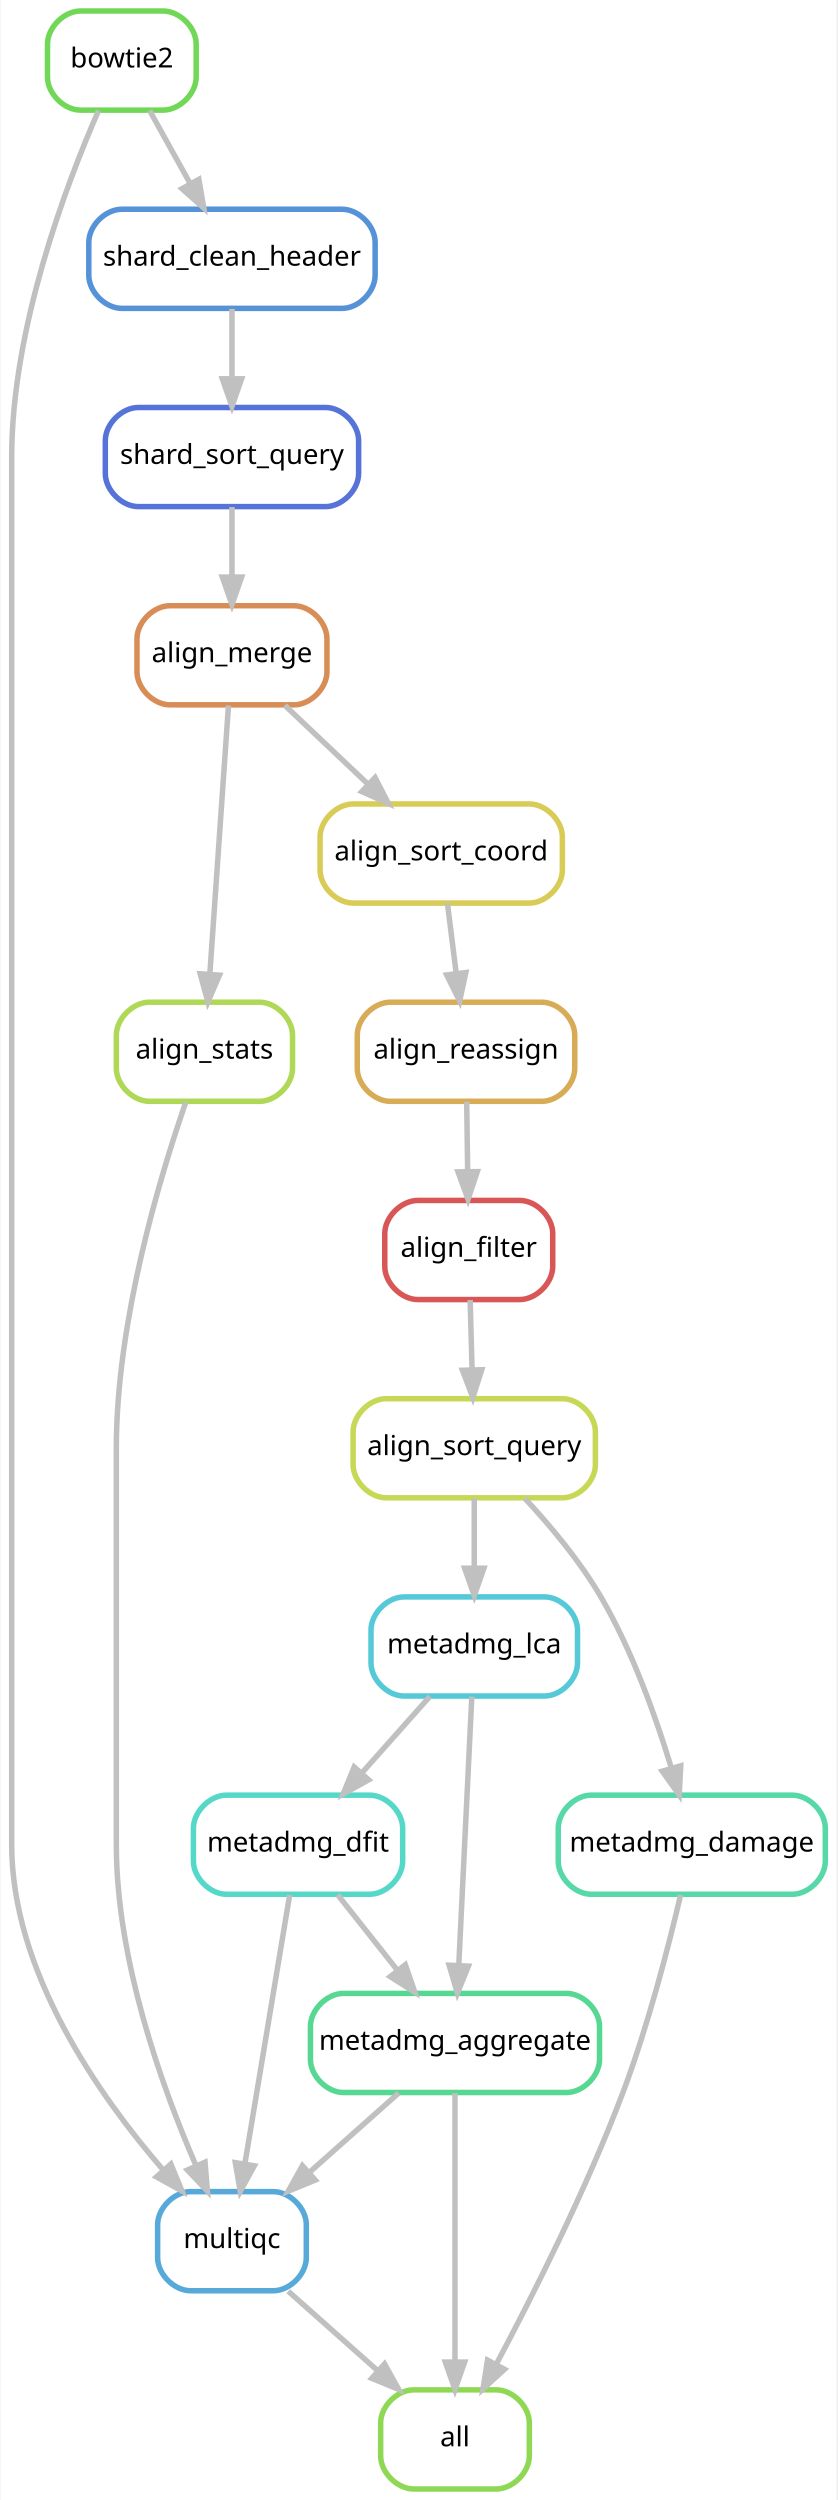
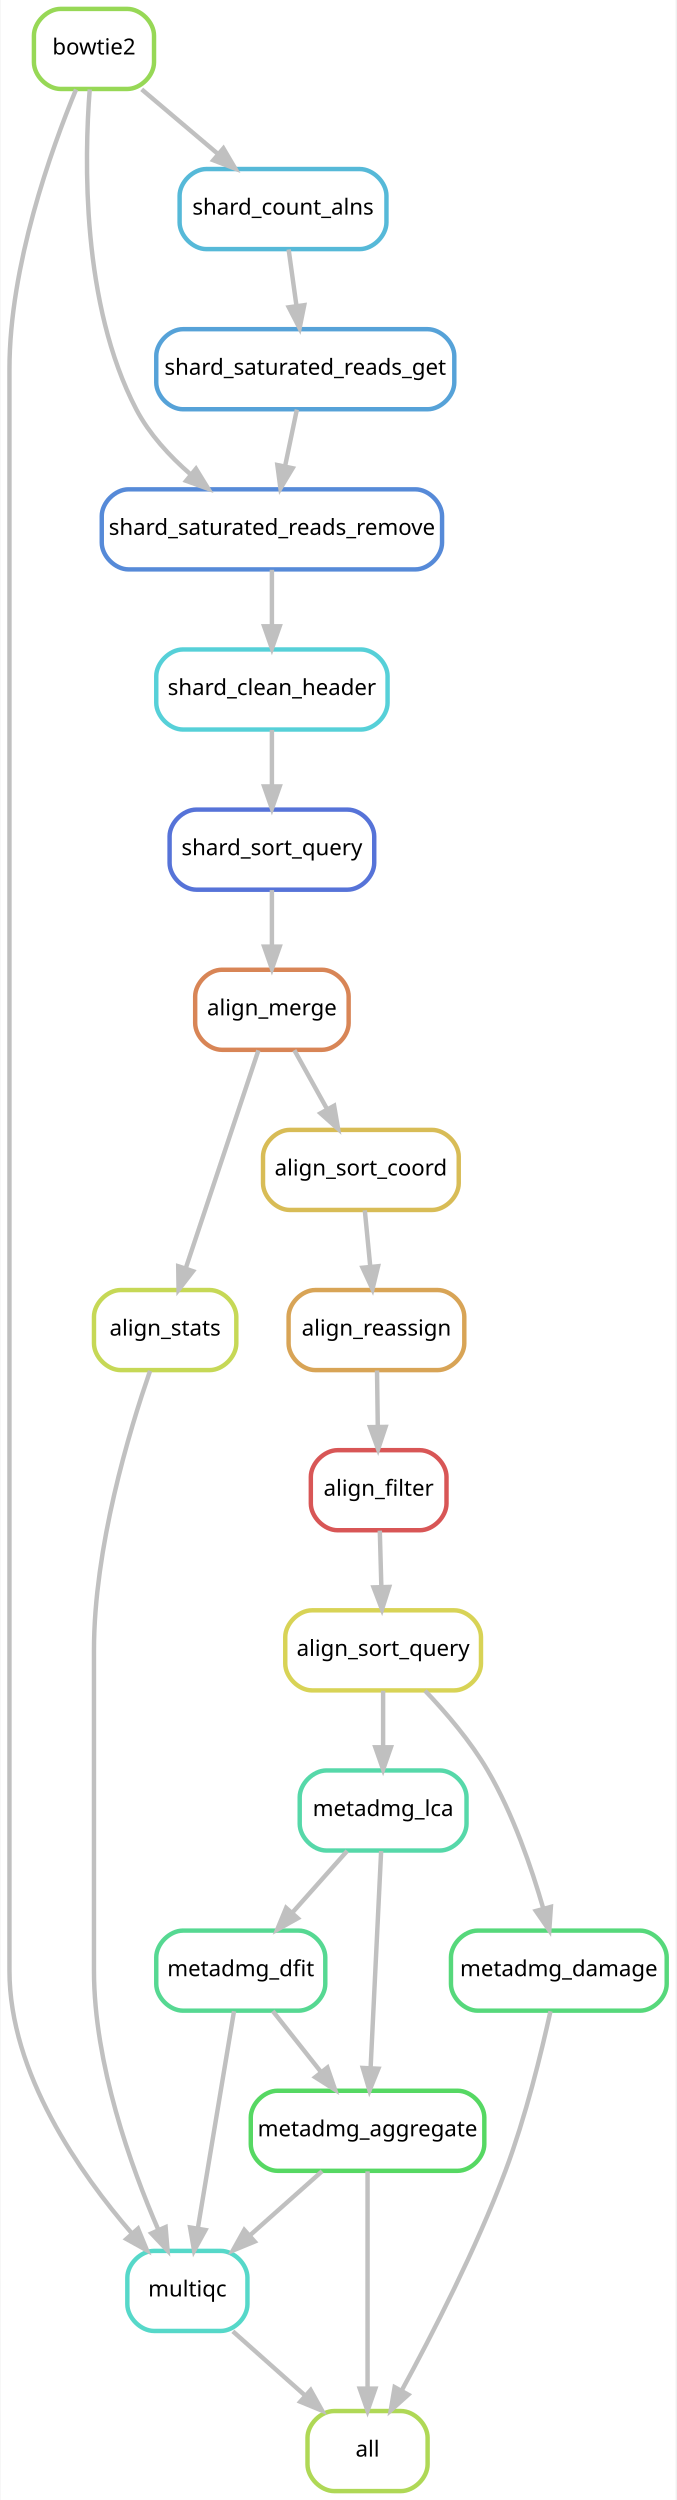
- <svg xmlns="http://www.w3.org/2000/svg" width="304pt" height="908pt" viewBox="0.00 0.00 303.50 908.00">
-   <g id="graph0" class="graph" transform="scale(1 1) rotate(0) translate(4 904)">
-     <polygon fill="#ffffff" stroke="transparent" points="-4,4 -4,-904 299.5,-904 299.5,4 -4,4" />
+ <svg xmlns="http://www.w3.org/2000/svg" width="304pt" height="1124pt" viewBox="0.00 0.00 303.50 1124.00">
+   <g id="graph0" class="graph" transform="scale(1 1) rotate(0) translate(4 1120)">
+     <polygon fill="#ffffff" stroke="transparent" points="-4,4 -4,-1120 299.5,-1120 299.5,4 -4,4" />
    <g id="node1" class="node">
-       <path fill="none" stroke="#8fd856" stroke-width="2" d="M176,-36C176,-36 146,-36 146,-36 140,-36 134,-30 134,-24 134,-24 134,-12 134,-12 134,-6 140,0 146,0 146,0 176,0 176,0 182,0 188,-6 188,-12 188,-12 188,-24 188,-24 188,-30 182,-36 176,-36" />
+       <path fill="none" stroke="#afd856" stroke-width="2" d="M176,-36C176,-36 146,-36 146,-36 140,-36 134,-30 134,-24 134,-24 134,-12 134,-12 134,-6 140,0 146,0 146,0 176,0 176,0 182,0 188,-6 188,-12 188,-12 188,-24 188,-24 188,-30 182,-36 176,-36" />
      <text text-anchor="middle" x="161" y="-15.5" font-family="sans" font-size="10.00" fill="#000000">all</text>
    </g>
    <g id="node2" class="node">
-       <path fill="none" stroke="#56a9d8" stroke-width="2" d="M95,-108C95,-108 65,-108 65,-108 59,-108 53,-102 53,-96 53,-96 53,-84 53,-84 53,-78 59,-72 65,-72 65,-72 95,-72 95,-72 101,-72 107,-78 107,-84 107,-84 107,-96 107,-96 107,-102 101,-108 95,-108" />
+       <path fill="none" stroke="#56d8c9" stroke-width="2" d="M95,-108C95,-108 65,-108 65,-108 59,-108 53,-102 53,-96 53,-96 53,-84 53,-84 53,-78 59,-72 65,-72 65,-72 95,-72 95,-72 101,-72 107,-78 107,-84 107,-84 107,-96 107,-96 107,-102 101,-108 95,-108" />
      <text text-anchor="middle" x="80" y="-87.5" font-family="sans" font-size="10.00" fill="#000000">multiqc</text>
    </g>
-     <g id="edge1" class="edge">
+     <g id="edge3" class="edge">
      <path fill="none" stroke="#c0c0c0" stroke-width="2" d="M100.44,-71.831C110.32,-63.048 122.332,-52.371 133.045,-42.849" />
      <polygon fill="#c0c0c0" stroke="#c0c0c0" stroke-width="2" points="135.418,-45.422 140.567,-36.163 130.767,-40.191 135.418,-45.422" />
    </g>
    <g id="node3" class="node">
-       <path fill="none" stroke="#70d856" stroke-width="2" d="M55,-900C55,-900 25,-900 25,-900 19,-900 13,-894 13,-888 13,-888 13,-876 13,-876 13,-870 19,-864 25,-864 25,-864 55,-864 55,-864 61,-864 67,-870 67,-876 67,-876 67,-888 67,-888 67,-894 61,-900 55,-900" />
-       <text text-anchor="middle" x="40" y="-879.5" font-family="sans" font-size="10.00" fill="#000000">bowtie2</text>
+       <path fill="none" stroke="#97d856" stroke-width="2" d="M53,-1116C53,-1116 23,-1116 23,-1116 17,-1116 11,-1110 11,-1104 11,-1104 11,-1092 11,-1092 11,-1086 17,-1080 23,-1080 23,-1080 53,-1080 53,-1080 59,-1080 65,-1086 65,-1092 65,-1092 65,-1104 65,-1104 65,-1110 59,-1116 53,-1116" />
+       <text text-anchor="middle" x="38" y="-1095.5" font-family="sans" font-size="10.00" fill="#000000">bowtie2</text>
    </g>
    <g id="edge5" class="edge">
-       <path fill="none" stroke="#c0c0c0" stroke-width="2" d="M31.517,-863.81C19.775,-836.922 0,-784.704 0,-738 0,-738 0,-738 0,-234 0,-187.928 31.68,-142.816 55.169,-115.701" />
+       <path fill="none" stroke="#c0c0c0" stroke-width="2" d="M29.941,-1079.767C18.787,-1052.825 0,-1000.54 0,-954 0,-954 0,-954 0,-234 0,-187.928 31.68,-142.816 55.169,-115.701" />
      <polygon fill="#c0c0c0" stroke="#c0c0c0" stroke-width="2" points="57.803,-118.007 61.847,-108.214 52.578,-113.347 57.803,-118.007" />
    </g>
-     <g id="node7" class="node">
-       <path fill="none" stroke="#5692d8" stroke-width="2" d="M120,-828C120,-828 40,-828 40,-828 34,-828 28,-822 28,-816 28,-816 28,-804 28,-804 28,-798 34,-792 40,-792 40,-792 120,-792 120,-792 126,-792 132,-798 132,-804 132,-804 132,-816 132,-816 132,-822 126,-828 120,-828" />
-       <text text-anchor="middle" x="80" y="-807.5" font-family="sans" font-size="10.00" fill="#000000">shard_clean_header</text>
+     <g id="node8" class="node">
+       <path fill="none" stroke="#568ad8" stroke-width="2" d="M182.5,-900C182.5,-900 53.5,-900 53.5,-900 47.5,-900 41.5,-894 41.5,-888 41.5,-888 41.5,-876 41.5,-876 41.5,-870 47.5,-864 53.5,-864 53.5,-864 182.5,-864 182.5,-864 188.5,-864 194.5,-870 194.5,-876 194.5,-876 194.5,-888 194.5,-888 194.5,-894 188.5,-900 182.5,-900" />
+       <text text-anchor="middle" x="118" y="-879.5" font-family="sans" font-size="10.00" fill="#000000">shard_saturated_reads_remove</text>
    </g>
-     <g id="edge11" class="edge">
-       <path fill="none" stroke="#c0c0c0" stroke-width="2" d="M50.094,-863.831C54.56,-855.793 59.907,-846.167 64.838,-837.292" />
-       <polygon fill="#c0c0c0" stroke="#c0c0c0" stroke-width="2" points="67.974,-838.855 69.77,-828.413 61.854,-835.455 67.974,-838.855" />
+     <g id="edge12" class="edge">
+       <path fill="none" stroke="#c0c0c0" stroke-width="2" d="M36.091,-1079.769C33.656,-1048.435 32.347,-983.185 57,-936 62.833,-924.835 71.991,-914.903 81.454,-906.697" />
+       <polygon fill="#c0c0c0" stroke="#c0c0c0" stroke-width="2" points="83.863,-909.249 89.408,-900.221 79.443,-903.821 83.863,-909.249" />
+     </g>
+     <g id="node10" class="node">
+       <path fill="none" stroke="#56b9d8" stroke-width="2" d="M157.5,-1044C157.5,-1044 88.5,-1044 88.5,-1044 82.5,-1044 76.5,-1038 76.5,-1032 76.5,-1032 76.5,-1020 76.5,-1020 76.5,-1014 82.5,-1008 88.5,-1008 88.5,-1008 157.5,-1008 157.5,-1008 163.5,-1008 169.5,-1014 169.5,-1020 169.5,-1020 169.5,-1032 169.5,-1032 169.5,-1038 163.5,-1044 157.5,-1044" />
+       <text text-anchor="middle" x="123" y="-1023.5" font-family="sans" font-size="10.00" fill="#000000">shard_count_alns</text>
+     </g>
+     <g id="edge15" class="edge">
+       <path fill="none" stroke="#c0c0c0" stroke-width="2" d="M59.449,-1079.831C69.818,-1071.049 82.423,-1060.371 93.665,-1050.849" />
+       <polygon fill="#c0c0c0" stroke="#c0c0c0" stroke-width="2" points="96.189,-1053.297 101.558,-1044.163 91.665,-1047.956 96.189,-1053.297" />
    </g>
    <g id="node4" class="node">
-       <path fill="none" stroke="#afd856" stroke-width="2" d="M90,-540C90,-540 50,-540 50,-540 44,-540 38,-534 38,-528 38,-528 38,-516 38,-516 38,-510 44,-504 50,-504 50,-504 90,-504 90,-504 96,-504 102,-510 102,-516 102,-516 102,-528 102,-528 102,-534 96,-540 90,-540" />
+       <path fill="none" stroke="#c6d856" stroke-width="2" d="M90,-540C90,-540 50,-540 50,-540 44,-540 38,-534 38,-528 38,-528 38,-516 38,-516 38,-510 44,-504 50,-504 50,-504 90,-504 90,-504 96,-504 102,-510 102,-516 102,-516 102,-528 102,-528 102,-534 96,-540 90,-540" />
      <text text-anchor="middle" x="70" y="-519.5" font-family="sans" font-size="10.00" fill="#000000">align_stats</text>
    </g>
    <g id="edge7" class="edge">
      <path fill="none" stroke="#c0c0c0" stroke-width="2" d="M63.214,-503.65C53.82,-476.562 38,-424.098 38,-378 38,-378 38,-378 38,-234 38,-192.069 54.615,-145.918 66.945,-117.444" />
      <polygon fill="#c0c0c0" stroke="#c0c0c0" stroke-width="2" points="70.215,-118.703 71.093,-108.145 63.822,-115.851 70.215,-118.703" />
    </g>
    <g id="node5" class="node">
-       <path fill="none" stroke="#d88d56" stroke-width="2" d="M102.5,-684C102.5,-684 57.5,-684 57.5,-684 51.5,-684 45.5,-678 45.5,-672 45.5,-672 45.5,-660 45.5,-660 45.5,-654 51.5,-648 57.5,-648 57.5,-648 102.5,-648 102.5,-648 108.5,-648 114.5,-654 114.5,-660 114.5,-660 114.5,-672 114.5,-672 114.5,-678 108.5,-684 102.5,-684" />
-       <text text-anchor="middle" x="80" y="-663.5" font-family="sans" font-size="10.00" fill="#000000">align_merge</text>
+       <path fill="none" stroke="#d88556" stroke-width="2" d="M140.5,-684C140.5,-684 95.5,-684 95.5,-684 89.5,-684 83.5,-678 83.5,-672 83.5,-672 83.5,-660 83.5,-660 83.5,-654 89.5,-648 95.5,-648 95.5,-648 140.5,-648 140.5,-648 146.5,-648 152.5,-654 152.5,-660 152.5,-660 152.5,-672 152.5,-672 152.5,-678 146.5,-684 140.5,-684" />
+       <text text-anchor="middle" x="118" y="-663.5" font-family="sans" font-size="10.00" fill="#000000">align_merge</text>
    </g>
    <g id="edge8" class="edge">
-       <path fill="none" stroke="#c0c0c0" stroke-width="2" d="M78.734,-647.762C77.028,-623.201 73.975,-579.247 71.969,-550.354" />
-       <polygon fill="#c0c0c0" stroke="#c0c0c0" stroke-width="2" points="75.441,-549.823 71.256,-540.09 68.457,-550.308 75.441,-549.823" />
+       <path fill="none" stroke="#c0c0c0" stroke-width="2" d="M111.921,-647.762C103.662,-622.985 88.824,-578.471 79.198,-549.594" />
+       <polygon fill="#c0c0c0" stroke="#c0c0c0" stroke-width="2" points="82.513,-548.47 76.03,-540.09 75.872,-550.683 82.513,-548.47" />
    </g>
-     <g id="node13" class="node">
-       <path fill="none" stroke="#d8cb56" stroke-width="2" d="M188,-612C188,-612 124,-612 124,-612 118,-612 112,-606 112,-600 112,-600 112,-588 112,-588 112,-582 118,-576 124,-576 124,-576 188,-576 188,-576 194,-576 200,-582 200,-588 200,-588 200,-600 200,-600 200,-606 194,-612 188,-612" />
-       <text text-anchor="middle" x="156" y="-591.5" font-family="sans" font-size="10.00" fill="#000000">align_sort_coord</text>
+     <g id="node16" class="node">
+       <path fill="none" stroke="#d8bc56" stroke-width="2" d="M190,-612C190,-612 126,-612 126,-612 120,-612 114,-606 114,-600 114,-600 114,-588 114,-588 114,-582 120,-576 126,-576 126,-576 190,-576 190,-576 196,-576 202,-582 202,-588 202,-588 202,-600 202,-600 202,-606 196,-612 190,-612" />
+       <text text-anchor="middle" x="158" y="-591.5" font-family="sans" font-size="10.00" fill="#000000">align_sort_coord</text>
    </g>
-     <g id="edge17" class="edge">
-       <path fill="none" stroke="#c0c0c0" stroke-width="2" d="M99.178,-647.831C108.359,-639.134 119.501,-628.578 129.478,-619.126" />
-       <polygon fill="#c0c0c0" stroke="#c0c0c0" stroke-width="2" points="131.976,-621.581 136.828,-612.163 127.162,-616.5 131.976,-621.581" />
+     <g id="edge21" class="edge">
+       <path fill="none" stroke="#c0c0c0" stroke-width="2" d="M128.094,-647.831C132.56,-639.793 137.907,-630.167 142.838,-621.292" />
+       <polygon fill="#c0c0c0" stroke="#c0c0c0" stroke-width="2" points="145.974,-622.855 147.77,-612.413 139.854,-619.455 145.974,-622.855" />
    </g>
    <g id="node6" class="node">
-       <path fill="none" stroke="#5673d8" stroke-width="2" d="M114,-756C114,-756 46,-756 46,-756 40,-756 34,-750 34,-744 34,-744 34,-732 34,-732 34,-726 40,-720 46,-720 46,-720 114,-720 114,-720 120,-720 126,-726 126,-732 126,-732 126,-744 126,-744 126,-750 120,-756 114,-756" />
-       <text text-anchor="middle" x="80" y="-735.5" font-family="sans" font-size="10.00" fill="#000000">shard_sort_query</text>
+       <path fill="none" stroke="#5673d8" stroke-width="2" d="M152,-756C152,-756 84,-756 84,-756 78,-756 72,-750 72,-744 72,-744 72,-732 72,-732 72,-726 78,-720 84,-720 84,-720 152,-720 152,-720 158,-720 164,-726 164,-732 164,-732 164,-744 164,-744 164,-750 158,-756 152,-756" />
+       <text text-anchor="middle" x="118" y="-735.5" font-family="sans" font-size="10.00" fill="#000000">shard_sort_query</text>
    </g>
    <g id="edge9" class="edge">
-       <path fill="none" stroke="#c0c0c0" stroke-width="2" d="M80,-719.831C80,-712.131 80,-702.974 80,-694.417" />
-       <polygon fill="#c0c0c0" stroke="#c0c0c0" stroke-width="2" points="83.5,-694.413 80,-684.413 76.5,-694.413 83.5,-694.413" />
+       <path fill="none" stroke="#c0c0c0" stroke-width="2" d="M118,-719.831C118,-712.131 118,-702.974 118,-694.417" />
+       <polygon fill="#c0c0c0" stroke="#c0c0c0" stroke-width="2" points="121.5,-694.413 118,-684.413 114.5,-694.413 121.5,-694.413" />
+     </g>
+     <g id="node7" class="node">
+       <path fill="none" stroke="#56d0d8" stroke-width="2" d="M158,-828C158,-828 78,-828 78,-828 72,-828 66,-822 66,-816 66,-816 66,-804 66,-804 66,-798 72,-792 78,-792 78,-792 158,-792 158,-792 164,-792 170,-798 170,-804 170,-804 170,-816 170,-816 170,-822 164,-828 158,-828" />
+       <text text-anchor="middle" x="118" y="-807.5" font-family="sans" font-size="10.00" fill="#000000">shard_clean_header</text>
    </g>
    <g id="edge10" class="edge">
-       <path fill="none" stroke="#c0c0c0" stroke-width="2" d="M80,-791.831C80,-784.131 80,-774.974 80,-766.417" />
-       <polygon fill="#c0c0c0" stroke="#c0c0c0" stroke-width="2" points="83.5,-766.413 80,-756.413 76.5,-766.413 83.5,-766.413" />
+       <path fill="none" stroke="#c0c0c0" stroke-width="2" d="M118,-791.831C118,-784.131 118,-774.974 118,-766.417" />
+       <polygon fill="#c0c0c0" stroke="#c0c0c0" stroke-width="2" points="121.5,-766.413 118,-756.413 114.5,-766.413 121.5,-766.413" />
    </g>
-     <g id="node8" class="node">
-       <path fill="none" stroke="#56d8c9" stroke-width="2" d="M130,-252C130,-252 78,-252 78,-252 72,-252 66,-246 66,-240 66,-240 66,-228 66,-228 66,-222 72,-216 78,-216 78,-216 130,-216 130,-216 136,-216 142,-222 142,-228 142,-228 142,-240 142,-240 142,-246 136,-252 130,-252" />
+     <g id="edge11" class="edge">
+       <path fill="none" stroke="#c0c0c0" stroke-width="2" d="M118,-863.831C118,-856.131 118,-846.974 118,-838.417" />
+       <polygon fill="#c0c0c0" stroke="#c0c0c0" stroke-width="2" points="121.5,-838.413 118,-828.413 114.5,-838.413 121.5,-838.413" />
+     </g>
+     <g id="node9" class="node">
+       <path fill="none" stroke="#56a2d8" stroke-width="2" d="M188,-972C188,-972 78,-972 78,-972 72,-972 66,-966 66,-960 66,-960 66,-948 66,-948 66,-942 72,-936 78,-936 78,-936 188,-936 188,-936 194,-936 200,-942 200,-948 200,-948 200,-960 200,-960 200,-966 194,-972 188,-972" />
+       <text text-anchor="middle" x="133" y="-951.5" font-family="sans" font-size="10.00" fill="#000000">shard_saturated_reads_get</text>
+     </g>
+     <g id="edge13" class="edge">
+       <path fill="none" stroke="#c0c0c0" stroke-width="2" d="M129.215,-935.831C127.611,-928.131 125.703,-918.974 123.92,-910.417" />
+       <polygon fill="#c0c0c0" stroke="#c0c0c0" stroke-width="2" points="127.302,-909.489 121.836,-900.413 120.449,-910.917 127.302,-909.489" />
+     </g>
+     <g id="edge14" class="edge">
+       <path fill="none" stroke="#c0c0c0" stroke-width="2" d="M125.523,-1007.831C126.593,-1000.131 127.865,-990.974 129.053,-982.417" />
+       <polygon fill="#c0c0c0" stroke="#c0c0c0" stroke-width="2" points="132.534,-982.8 130.443,-972.413 125.6,-981.837 132.534,-982.8" />
+     </g>
+     <g id="node11" class="node">
+       <path fill="none" stroke="#56d892" stroke-width="2" d="M130,-252C130,-252 78,-252 78,-252 72,-252 66,-246 66,-240 66,-240 66,-228 66,-228 66,-222 72,-216 78,-216 78,-216 130,-216 130,-216 136,-216 142,-222 142,-228 142,-228 142,-240 142,-240 142,-246 136,-252 130,-252" />
      <text text-anchor="middle" x="104" y="-231.5" font-family="sans" font-size="10.00" fill="#000000">metadmg_dfit</text>
    </g>
    <g id="edge6" class="edge">
      <path fill="none" stroke="#c0c0c0" stroke-width="2" d="M100.96,-215.762C96.849,-191.093 89.477,-146.86 84.662,-117.973" />
      <polygon fill="#c0c0c0" stroke="#c0c0c0" stroke-width="2" points="88.111,-117.378 83.015,-108.09 81.207,-118.529 88.111,-117.378" />
    </g>
-     <g id="node14" class="node">
-       <path fill="none" stroke="#56d892" stroke-width="2" d="M201.5,-180C201.5,-180 120.5,-180 120.5,-180 114.5,-180 108.5,-174 108.5,-168 108.5,-168 108.5,-156 108.5,-156 108.5,-150 114.5,-144 120.5,-144 120.5,-144 201.5,-144 201.5,-144 207.5,-144 213.5,-150 213.5,-156 213.5,-156 213.5,-168 213.5,-168 213.5,-174 207.5,-180 201.5,-180" />
+     <g id="node17" class="node">
+       <path fill="none" stroke="#56d863" stroke-width="2" d="M201.5,-180C201.5,-180 120.5,-180 120.5,-180 114.5,-180 108.5,-174 108.5,-168 108.5,-168 108.5,-156 108.5,-156 108.5,-150 114.5,-144 120.5,-144 120.5,-144 201.5,-144 201.5,-144 207.5,-144 213.5,-150 213.5,-156 213.5,-156 213.5,-168 213.5,-168 213.5,-174 207.5,-180 201.5,-180" />
      <text text-anchor="middle" x="161" y="-159.5" font-family="sans" font-size="10.00" fill="#000000">metadmg_aggregate</text>
    </g>
-     <g id="edge18" class="edge">
+     <g id="edge23" class="edge">
      <path fill="none" stroke="#c0c0c0" stroke-width="2" d="M118.383,-215.831C124.949,-207.539 132.851,-197.557 140.058,-188.453" />
      <polygon fill="#c0c0c0" stroke="#c0c0c0" stroke-width="2" points="142.96,-190.426 146.423,-180.413 137.472,-186.081 142.96,-190.426" />
    </g>
-     <g id="node9" class="node">
-       <path fill="none" stroke="#56c9d8" stroke-width="2" d="M193.5,-324C193.5,-324 142.5,-324 142.5,-324 136.5,-324 130.5,-318 130.5,-312 130.5,-312 130.5,-300 130.5,-300 130.5,-294 136.5,-288 142.5,-288 142.5,-288 193.5,-288 193.5,-288 199.5,-288 205.5,-294 205.5,-300 205.5,-300 205.5,-312 205.5,-312 205.5,-318 199.5,-324 193.5,-324" />
+     <g id="node12" class="node">
+       <path fill="none" stroke="#56d8a9" stroke-width="2" d="M193.5,-324C193.5,-324 142.5,-324 142.5,-324 136.5,-324 130.5,-318 130.5,-312 130.5,-312 130.5,-300 130.5,-300 130.5,-294 136.5,-288 142.5,-288 142.5,-288 193.5,-288 193.5,-288 199.5,-288 205.5,-294 205.5,-300 205.5,-300 205.5,-312 205.5,-312 205.5,-318 199.5,-324 193.5,-324" />
      <text text-anchor="middle" x="168" y="-303.5" font-family="sans" font-size="10.00" fill="#000000">metadmg_lca</text>
    </g>
-     <g id="edge12" class="edge">
+     <g id="edge16" class="edge">
      <path fill="none" stroke="#c0c0c0" stroke-width="2" d="M151.85,-287.831C144.328,-279.369 135.244,-269.149 127.02,-259.897" />
      <polygon fill="#c0c0c0" stroke="#c0c0c0" stroke-width="2" points="129.627,-257.562 120.367,-252.413 124.395,-262.213 129.627,-257.562" />
    </g>
-     <g id="edge19" class="edge">
+     <g id="edge22" class="edge">
      <path fill="none" stroke="#c0c0c0" stroke-width="2" d="M167.113,-287.762C165.919,-263.201 163.783,-219.247 162.378,-190.354" />
      <polygon fill="#c0c0c0" stroke="#c0c0c0" stroke-width="2" points="165.861,-189.908 161.879,-180.09 158.869,-190.248 165.861,-189.908" />
    </g>
-     <g id="node10" class="node">
-       <path fill="none" stroke="#c6d856" stroke-width="2" d="M200,-396C200,-396 136,-396 136,-396 130,-396 124,-390 124,-384 124,-384 124,-372 124,-372 124,-366 130,-360 136,-360 136,-360 200,-360 200,-360 206,-360 212,-366 212,-372 212,-372 212,-384 212,-384 212,-390 206,-396 200,-396" />
+     <g id="node13" class="node">
+       <path fill="none" stroke="#d8d356" stroke-width="2" d="M200,-396C200,-396 136,-396 136,-396 130,-396 124,-390 124,-384 124,-384 124,-372 124,-372 124,-366 130,-360 136,-360 136,-360 200,-360 200,-360 206,-360 212,-366 212,-372 212,-372 212,-384 212,-384 212,-390 206,-396 200,-396" />
      <text text-anchor="middle" x="168" y="-375.5" font-family="sans" font-size="10.00" fill="#000000">align_sort_query</text>
    </g>
-     <g id="edge13" class="edge">
+     <g id="edge17" class="edge">
      <path fill="none" stroke="#c0c0c0" stroke-width="2" d="M168,-359.831C168,-352.131 168,-342.974 168,-334.417" />
      <polygon fill="#c0c0c0" stroke="#c0c0c0" stroke-width="2" points="171.5,-334.413 168,-324.413 164.5,-334.413 171.5,-334.413" />
    </g>
-     <g id="node15" class="node">
-       <path fill="none" stroke="#56d8a9" stroke-width="2" d="M283.5,-252C283.5,-252 210.5,-252 210.5,-252 204.5,-252 198.5,-246 198.5,-240 198.5,-240 198.5,-228 198.5,-228 198.5,-222 204.5,-216 210.5,-216 210.5,-216 283.5,-216 283.5,-216 289.5,-216 295.5,-222 295.5,-228 295.5,-228 295.5,-240 295.5,-240 295.5,-246 289.5,-252 283.5,-252" />
+     <g id="node18" class="node">
+       <path fill="none" stroke="#56d87b" stroke-width="2" d="M283.5,-252C283.5,-252 210.5,-252 210.5,-252 204.5,-252 198.5,-246 198.5,-240 198.5,-240 198.5,-228 198.5,-228 198.5,-222 204.5,-216 210.5,-216 210.5,-216 283.5,-216 283.5,-216 289.5,-216 295.5,-222 295.5,-228 295.5,-228 295.5,-240 295.5,-240 295.5,-246 289.5,-252 283.5,-252" />
      <text text-anchor="middle" x="247" y="-231.5" font-family="sans" font-size="10.00" fill="#000000">metadmg_damage</text>
    </g>
-     <g id="edge20" class="edge">
-       <path fill="none" stroke="#c0c0c0" stroke-width="2" d="M186.389,-359.768C195.622,-349.847 206.424,-336.975 214,-324 225.417,-304.447 234.02,-280.256 239.575,-261.881" />
-       <polygon fill="#c0c0c0" stroke="#c0c0c0" stroke-width="2" points="242.994,-262.654 242.418,-252.075 236.272,-260.704 242.994,-262.654" />
+     <g id="edge24" class="edge">
+       <path fill="none" stroke="#c0c0c0" stroke-width="2" d="M186.862,-359.863C196.316,-349.969 207.349,-337.091 215,-324 226.385,-304.521 234.707,-280.326 240.006,-261.929" />
+       <polygon fill="#c0c0c0" stroke="#c0c0c0" stroke-width="2" points="243.429,-262.681 242.708,-252.111 236.68,-260.823 243.429,-262.681" />
    </g>
-     <g id="node11" class="node">
+     <g id="node14" class="node">
      <path fill="none" stroke="#d85656" stroke-width="2" d="M184.5,-468C184.5,-468 147.5,-468 147.5,-468 141.5,-468 135.5,-462 135.5,-456 135.5,-456 135.5,-444 135.5,-444 135.5,-438 141.5,-432 147.5,-432 147.5,-432 184.5,-432 184.5,-432 190.5,-432 196.5,-438 196.5,-444 196.5,-444 196.5,-456 196.5,-456 196.5,-462 190.5,-468 184.5,-468" />
      <text text-anchor="middle" x="166" y="-447.5" font-family="sans" font-size="10.00" fill="#000000">align_filter</text>
    </g>
-     <g id="edge14" class="edge">
+     <g id="edge18" class="edge">
      <path fill="none" stroke="#c0c0c0" stroke-width="2" d="M166.505,-431.831C166.719,-424.131 166.973,-414.974 167.211,-406.417" />
      <polygon fill="#c0c0c0" stroke="#c0c0c0" stroke-width="2" points="170.709,-406.507 167.488,-396.413 163.712,-406.312 170.709,-406.507" />
    </g>
-     <g id="node12" class="node">
-       <path fill="none" stroke="#d8ac56" stroke-width="2" d="M192.5,-540C192.5,-540 137.5,-540 137.5,-540 131.5,-540 125.5,-534 125.5,-528 125.5,-528 125.5,-516 125.5,-516 125.5,-510 131.5,-504 137.5,-504 137.5,-504 192.5,-504 192.5,-504 198.5,-504 204.5,-510 204.5,-516 204.5,-516 204.5,-528 204.5,-528 204.5,-534 198.5,-540 192.5,-540" />
+     <g id="node15" class="node">
+       <path fill="none" stroke="#d8a456" stroke-width="2" d="M192.5,-540C192.5,-540 137.5,-540 137.5,-540 131.5,-540 125.5,-534 125.5,-528 125.5,-528 125.5,-516 125.5,-516 125.5,-510 131.5,-504 137.5,-504 137.5,-504 192.5,-504 192.5,-504 198.5,-504 204.5,-510 204.5,-516 204.5,-516 204.5,-528 204.5,-528 204.5,-534 198.5,-540 192.5,-540" />
      <text text-anchor="middle" x="165" y="-519.5" font-family="sans" font-size="10.00" fill="#000000">align_reassign</text>
    </g>
-     <g id="edge15" class="edge">
+     <g id="edge19" class="edge">
      <path fill="none" stroke="#c0c0c0" stroke-width="2" d="M165.252,-503.831C165.359,-496.131 165.487,-486.974 165.605,-478.417" />
      <polygon fill="#c0c0c0" stroke="#c0c0c0" stroke-width="2" points="169.105,-478.461 165.744,-468.413 162.106,-478.364 169.105,-478.461" />
    </g>
-     <g id="edge16" class="edge">
-       <path fill="none" stroke="#c0c0c0" stroke-width="2" d="M158.271,-575.831C159.234,-568.131 160.378,-558.974 161.448,-550.417" />
-       <polygon fill="#c0c0c0" stroke="#c0c0c0" stroke-width="2" points="164.931,-550.77 162.698,-540.413 157.985,-549.902 164.931,-550.77" />
+     <g id="edge20" class="edge">
+       <path fill="none" stroke="#c0c0c0" stroke-width="2" d="M159.766,-575.831C160.515,-568.131 161.405,-558.974 162.237,-550.417" />
+       <polygon fill="#c0c0c0" stroke="#c0c0c0" stroke-width="2" points="165.726,-550.705 163.21,-540.413 158.758,-550.028 165.726,-550.705" />
    </g>
-     <g id="edge2" class="edge">
+     <g id="edge1" class="edge">
      <path fill="none" stroke="#c0c0c0" stroke-width="2" d="M161,-143.762C161,-119.201 161,-75.247 161,-46.354" />
      <polygon fill="#c0c0c0" stroke="#c0c0c0" stroke-width="2" points="164.5,-46.09 161,-36.09 157.5,-46.09 164.5,-46.09" />
    </g>
    <g id="edge4" class="edge">
      <path fill="none" stroke="#c0c0c0" stroke-width="2" d="M140.56,-143.831C130.679,-135.048 118.668,-124.371 107.955,-114.849" />
      <polygon fill="#c0c0c0" stroke="#c0c0c0" stroke-width="2" points="110.233,-112.191 100.433,-108.163 105.582,-117.422 110.233,-112.191" />
    </g>
-     <g id="edge3" class="edge">
-       <path fill="none" stroke="#c0c0c0" stroke-width="2" d="M242.955,-215.764C238.637,-197.363 231.162,-168.275 222,-144 208.759,-108.918 189.321,-70.355 175.965,-45.251" />
-       <polygon fill="#c0c0c0" stroke="#c0c0c0" stroke-width="2" points="178.985,-43.477 171.17,-36.323 172.819,-46.789 178.985,-43.477" />
+     <g id="edge2" class="edge">
+       <path fill="none" stroke="#c0c0c0" stroke-width="2" d="M243.241,-215.743C239.192,-197.325 232.089,-168.225 223,-144 209.786,-108.782 189.98,-70.247 176.327,-45.186" />
+       <polygon fill="#c0c0c0" stroke="#c0c0c0" stroke-width="2" points="179.31,-43.349 171.422,-36.276 173.178,-46.724 179.31,-43.349" />
    </g>
  </g>
</svg>
